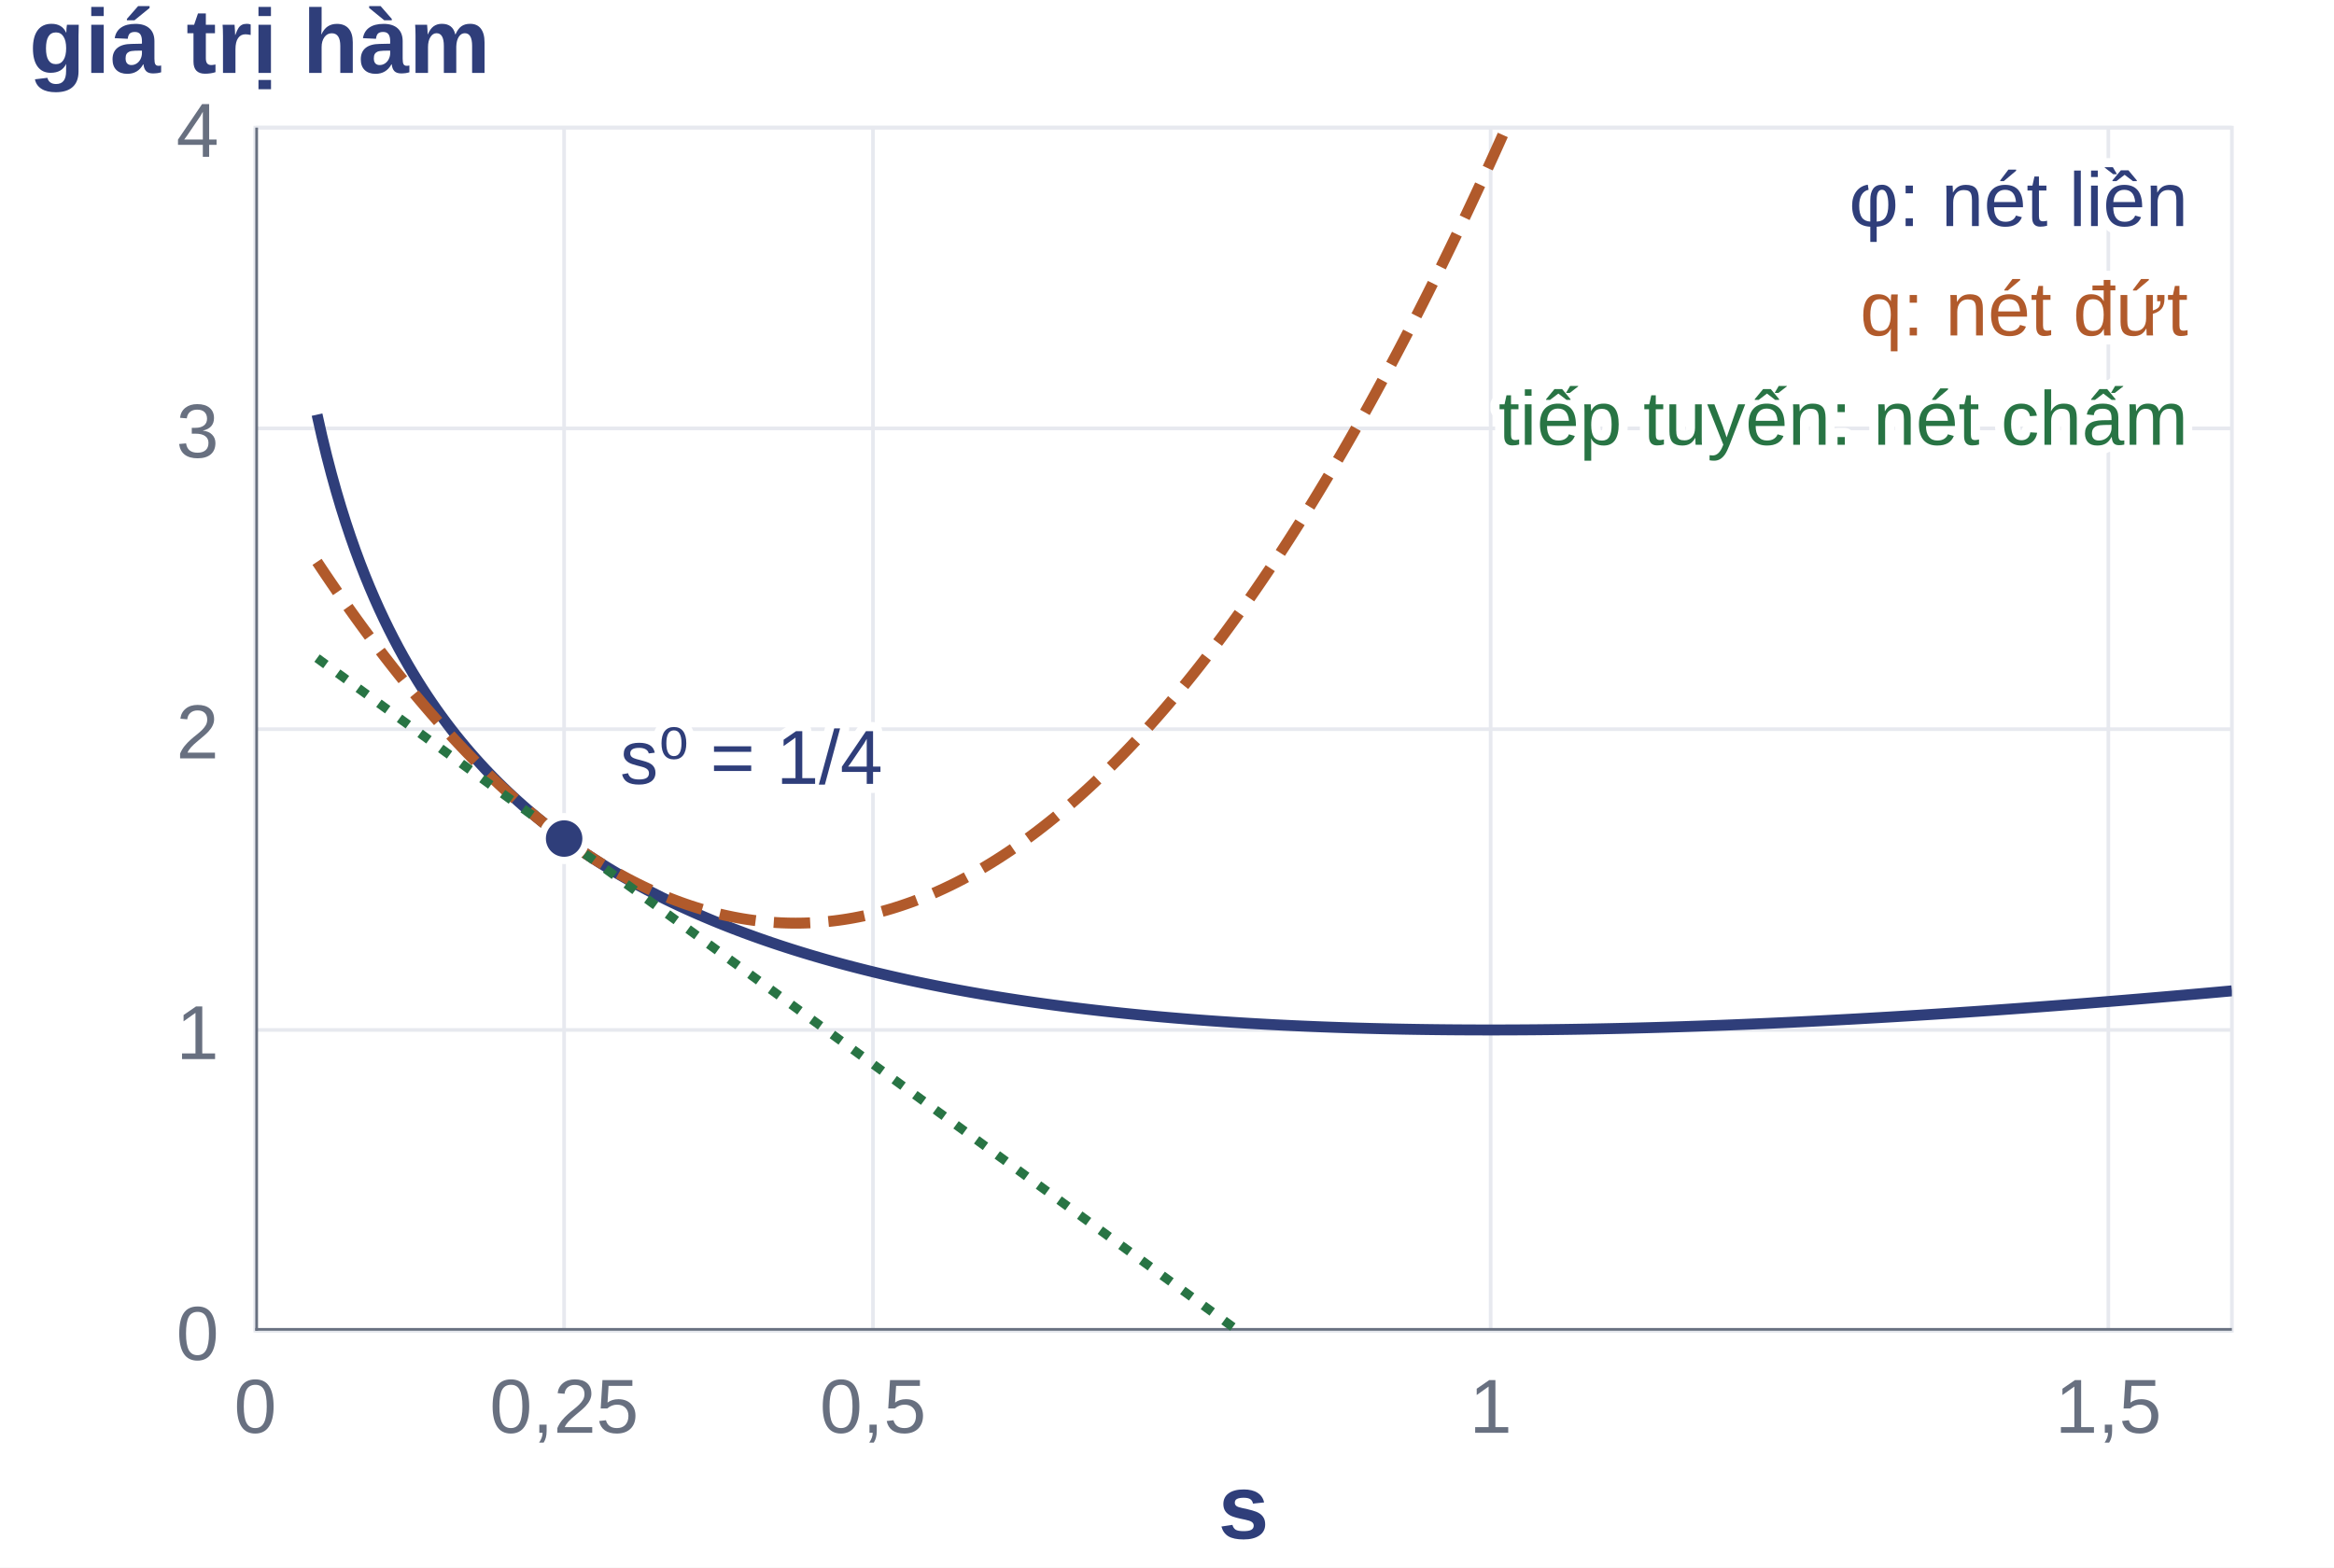
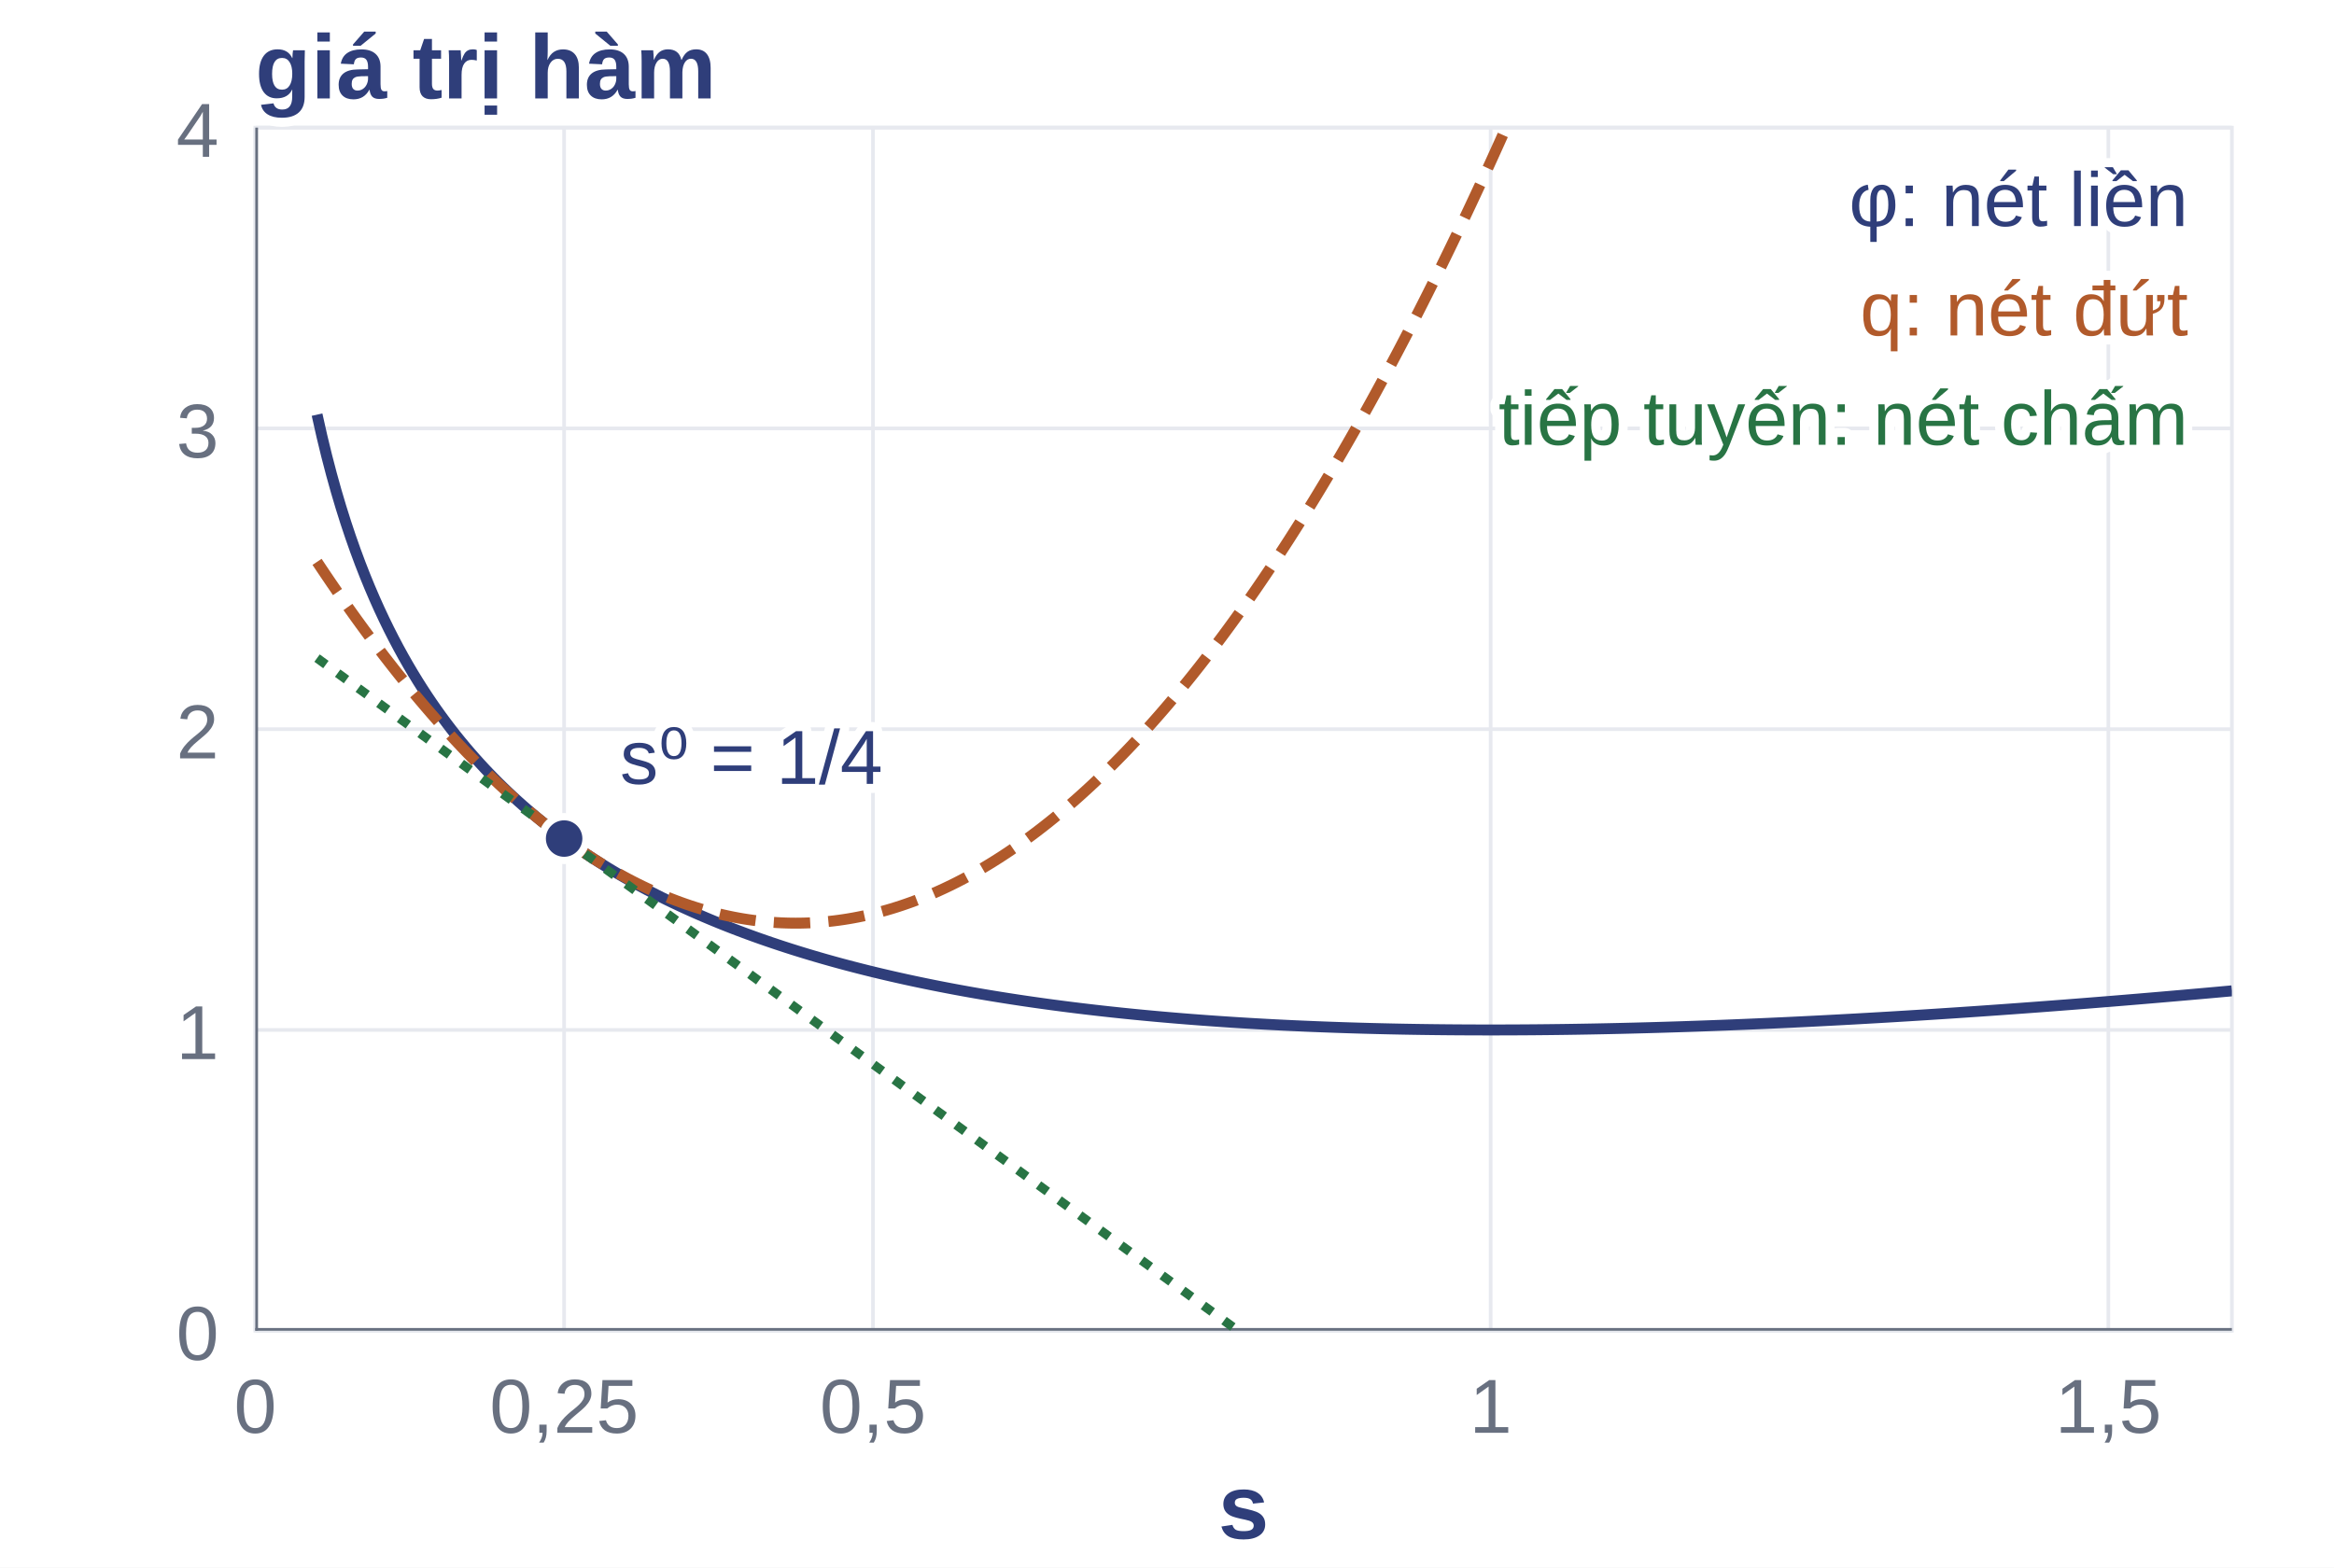
<svg xmlns="http://www.w3.org/2000/svg" viewBox="0 0 640 430" role="img" aria-labelledby="title desc">
  <defs>
    <clipPath id="plot-area">
      <rect x="70" y="35" width="542" height="330" />
    </clipPath>
    <marker id="arrow" viewBox="0 0 10 10" refX="9" refY="5" markerWidth="7" markerHeight="7" orient="auto-start-reverse">
      <path d="M0 0L10 5L0 10Z" fill="context-stroke" />
    </marker>
  </defs>
  <rect width="100%" height="100%" fill="white" />
  <style>text{font-family:Arial,DejaVu Sans,sans-serif;font-size:24px;fill:#263044}.label{font-size:25px;font-weight:600;paint-order:stroke;stroke:#fff;stroke-width:5px;stroke-linejoin:round}.small{font-size:21px;paint-order:stroke;stroke:#fff;stroke-width:5px;stroke-linejoin:round}</style>
  <rect x="70" y="35" width="542" height="330" fill="none" stroke="#e7e9ef" />
  <path d="M70.0,35V365" stroke="#e7e9ef" />
  <text x="70.00" y="393.00" text-anchor="middle" class="small" style="fill:#687080">0</text>
  <path d="M154.688,35V365" stroke="#e7e9ef" />
  <text x="154.69" y="393.00" text-anchor="middle" class="small" style="fill:#687080">0,25</text>
  <path d="M239.375,35V365" stroke="#e7e9ef" />
  <text x="239.38" y="393.00" text-anchor="middle" class="small" style="fill:#687080">0,5</text>
  <path d="M408.75,35V365" stroke="#e7e9ef" />
  <text x="408.75" y="393.00" text-anchor="middle" class="small" style="fill:#687080">1</text>
  <path d="M578.125,35V365" stroke="#e7e9ef" />
  <text x="578.12" y="393.00" text-anchor="middle" class="small" style="fill:#687080">1,5</text>
  <path d="M70,365.0H612" stroke="#e7e9ef" />
  <text x="60.00" y="373.00" text-anchor="end" class="small" style="fill:#687080">0</text>
  <path d="M70,282.5H612" stroke="#e7e9ef" />
  <text x="60.00" y="290.50" text-anchor="end" class="small" style="fill:#687080">1</text>
  <path d="M70,200.0H612" stroke="#e7e9ef" />
  <text x="60.00" y="208.00" text-anchor="end" class="small" style="fill:#687080">2</text>
  <path d="M70,117.5H612" stroke="#e7e9ef" />
  <text x="60.00" y="125.50" text-anchor="end" class="small" style="fill:#687080">3</text>
  <path d="M70,35.0H612" stroke="#e7e9ef" />
  <text x="60.00" y="43.00" text-anchor="end" class="small" style="fill:#687080">4</text>
  <path d="M70.000,365.000 L70.000,35.000" fill="none" stroke="#687080" stroke-width="1.5" clip-path="url(#plot-area)" />
  <path d="M70.000,365.000 L612.000,365.000" fill="none" stroke="#687080" stroke-width="1.5" clip-path="url(#plot-area)" />
  <text x="341.00" y="422.00" text-anchor="middle" class="label" style="fill:#2f3e7a">s</text>
-   <text x="8.00" y="20.00" text-anchor="start" class="label" style="fill:#2f3e7a">giá trị hàm</text>
+   <text x="70.00" y="27.00" text-anchor="start" class="label" style="fill:#2f3e7a">giá trị hàm</text>
  <path d="M86.938,113.727 L88.250,119.565 L89.563,124.976 L90.875,130.014 L92.188,134.726 L93.501,139.148 L94.813,143.312 L96.126,147.245 L97.439,150.970 L98.751,154.505 L100.064,157.869 L101.377,161.075 L102.689,164.136 L104.002,167.065 L105.315,169.870 L106.627,172.561 L107.940,175.146 L109.253,177.633 L110.565,180.027 L111.878,182.334 L113.191,184.561 L114.503,186.711 L115.816,188.790 L117.129,190.801 L118.441,192.747 L119.754,194.634 L121.067,196.462 L122.379,198.236 L123.692,199.959 L125.005,201.632 L126.317,203.258 L127.630,204.839 L128.942,206.377 L130.255,207.875 L131.568,209.333 L132.880,210.754 L134.193,212.139 L135.506,213.489 L136.818,214.806 L138.131,216.091 L139.444,217.346 L140.756,218.571 L142.069,219.768 L143.382,220.937 L144.694,222.080 L146.007,223.198 L147.320,224.291 L148.632,225.360 L149.945,226.406 L151.258,227.430 L152.570,228.433 L153.883,229.414 L155.196,230.375 L156.508,231.317 L157.821,232.240 L159.134,233.144 L160.446,234.031 L161.759,234.900 L163.072,235.752 L164.384,236.588 L165.697,237.407 L167.010,238.212 L168.322,239.001 L169.635,239.775 L170.947,240.535 L172.260,241.282 L173.573,242.014 L174.885,242.733 L176.198,243.440 L177.511,244.134 L178.823,244.815 L180.136,245.485 L181.449,246.142 L182.761,246.789 L184.074,247.424 L185.387,248.048 L186.699,248.662 L188.012,249.265 L189.325,249.858 L190.637,250.441 L191.950,251.014 L193.263,251.577 L194.575,252.132 L195.888,252.677 L197.201,253.213 L198.513,253.740 L199.826,254.259 L201.139,254.769 L202.451,255.271 L203.764,255.765 L205.077,256.251 L206.389,256.729 L207.702,257.200 L209.015,257.663 L210.327,258.118 L211.640,258.567 L212.952,259.008 L214.265,259.443 L215.578,259.870 L216.890,260.291 L218.203,260.705 L219.516,261.113 L220.828,261.515 L222.141,261.910 L223.454,262.299 L224.766,262.682 L226.079,263.059 L227.392,263.430 L228.704,263.796 L230.017,264.156 L231.330,264.510 L232.642,264.859 L233.955,265.202 L235.268,265.540 L236.580,265.873 L237.893,266.201 L239.206,266.524 L240.518,266.842 L241.831,267.155 L243.144,267.463 L244.456,267.766 L245.769,268.065 L247.082,268.359 L248.394,268.649 L249.707,268.934 L251.020,269.215 L252.332,269.491 L253.645,269.763 L254.958,270.031 L256.270,270.295 L257.583,270.555 L258.895,270.810 L260.208,271.062 L261.521,271.310 L262.833,271.553 L264.146,271.793 L265.459,272.030 L266.771,272.262 L268.084,272.491 L269.397,272.716 L270.709,272.938 L272.022,273.156 L273.335,273.371 L274.647,273.582 L275.960,273.790 L277.273,273.994 L278.585,274.195 L279.898,274.393 L281.211,274.588 L282.523,274.779 L283.836,274.967 L285.149,275.153 L286.461,275.335 L287.774,275.514 L289.087,275.690 L290.399,275.863 L291.712,276.033 L293.025,276.201 L294.337,276.365 L295.650,276.527 L296.962,276.686 L298.275,276.842 L299.588,276.995 L300.900,277.146 L302.213,277.294 L303.526,277.439 L304.838,277.582 L306.151,277.722 L307.464,277.860 L308.776,277.995 L310.089,278.127 L311.402,278.257 L312.714,278.385 L314.027,278.510 L315.340,278.633 L316.652,278.754 L317.965,278.872 L319.278,278.988 L320.590,279.102 L321.903,279.213 L323.216,279.322 L324.528,279.429 L325.841,279.534 L327.154,279.636 L328.466,279.736 L329.779,279.835 L331.092,279.931 L332.404,280.025 L333.717,280.117 L335.030,280.207 L336.342,280.295 L337.655,280.381 L338.968,280.465 L340.280,280.547 L341.593,280.627 L342.905,280.705 L344.218,280.781 L345.531,280.855 L346.843,280.928 L348.156,280.998 L349.469,281.067 L350.781,281.134 L352.094,281.199 L353.407,281.262 L354.719,281.324 L356.032,281.383 L357.345,281.442 L358.657,281.498 L359.970,281.552 L361.283,281.605 L362.595,281.657 L363.908,281.706 L365.221,281.754 L366.533,281.801 L367.846,281.845 L369.159,281.888 L370.471,281.930 L371.784,281.970 L373.097,282.008 L374.409,282.045 L375.722,282.080 L377.035,282.114 L378.347,282.146 L379.660,282.177 L380.972,282.206 L382.285,282.234 L383.598,282.261 L384.910,282.286 L386.223,282.309 L387.536,282.331 L388.848,282.352 L390.161,282.371 L391.474,282.389 L392.786,282.405 L394.099,282.421 L395.412,282.434 L396.724,282.447 L398.037,282.458 L399.350,282.468 L400.662,282.476 L401.975,282.483 L403.288,282.489 L404.600,282.494 L405.913,282.497 L407.226,282.499 L408.538,282.500 L409.851,282.500 L411.164,282.498 L412.476,282.495 L413.789,282.491 L415.102,282.486 L416.414,282.479 L417.727,282.472 L419.040,282.463 L420.352,282.453 L421.665,282.442 L422.978,282.429 L424.290,282.416 L425.603,282.401 L426.915,282.385 L428.228,282.369 L429.541,282.351 L430.853,282.332 L432.166,282.312 L433.479,282.290 L434.791,282.268 L436.104,282.245 L437.417,282.220 L438.729,282.195 L440.042,282.168 L441.355,282.141 L442.667,282.112 L443.980,282.083 L445.293,282.052 L446.605,282.020 L447.918,281.988 L449.231,281.954 L450.543,281.919 L451.856,281.884 L453.169,281.847 L454.481,281.810 L455.794,281.771 L457.107,281.732 L458.419,281.691 L459.732,281.650 L461.045,281.608 L462.357,281.564 L463.670,281.520 L464.983,281.475 L466.295,281.429 L467.608,281.382 L468.920,281.335 L470.233,281.286 L471.546,281.236 L472.858,281.186 L474.171,281.135 L475.484,281.083 L476.796,281.029 L478.109,280.976 L479.422,280.921 L480.734,280.865 L482.047,280.809 L483.360,280.751 L484.672,280.693 L485.985,280.634 L487.298,280.575 L488.610,280.514 L489.923,280.453 L491.236,280.390 L492.548,280.327 L493.861,280.264 L495.174,280.199 L496.486,280.134 L497.799,280.068 L499.112,280.001 L500.424,279.933 L501.737,279.864 L503.050,279.795 L504.362,279.725 L505.675,279.654 L506.988,279.583 L508.300,279.511 L509.613,279.438 L510.925,279.364 L512.238,279.290 L513.551,279.214 L514.863,279.139 L516.176,279.062 L517.489,278.985 L518.801,278.907 L520.114,278.828 L521.427,278.748 L522.739,278.668 L524.052,278.587 L525.365,278.506 L526.677,278.424 L527.990,278.341 L529.303,278.257 L530.615,278.173 L531.928,278.088 L533.241,278.002 L534.553,277.916 L535.866,277.829 L537.179,277.742 L538.491,277.654 L539.804,277.565 L541.117,277.475 L542.429,277.385 L543.742,277.294 L545.055,277.203 L546.367,277.111 L547.680,277.018 L548.993,276.925 L550.305,276.831 L551.618,276.736 L552.930,276.641 L554.243,276.546 L555.556,276.449 L556.868,276.352 L558.181,276.255 L559.494,276.157 L560.806,276.058 L562.119,275.958 L563.432,275.859 L564.744,275.758 L566.057,275.657 L567.370,275.555 L568.682,275.453 L569.995,275.350 L571.308,275.247 L572.620,275.143 L573.933,275.038 L575.246,274.933 L576.558,274.828 L577.871,274.721 L579.184,274.615 L580.496,274.507 L581.809,274.400 L583.122,274.291 L584.434,274.182 L585.747,274.073 L587.060,273.963 L588.372,273.852 L589.685,273.741 L590.998,273.630 L592.310,273.518 L593.623,273.405 L594.935,273.292 L596.248,273.178 L597.561,273.064 L598.873,272.950 L600.186,272.834 L601.499,272.719 L602.811,272.602 L604.124,272.486 L605.437,272.369 L606.749,272.251 L608.062,272.133 L609.375,272.014 L610.687,271.895 L612.000,271.775" fill="none" stroke="#2f3e7a" stroke-width="3" clip-path="url(#plot-area)" />
  <path d="M86.938,154.106 L88.250,156.078 L89.563,158.030 L90.875,159.963 L92.188,161.875 L93.501,163.768 L94.813,165.641 L96.126,167.495 L97.439,169.328 L98.751,171.142 L100.064,172.935 L101.377,174.709 L102.689,176.463 L104.002,178.198 L105.315,179.912 L106.627,181.607 L107.940,183.282 L109.253,184.937 L110.565,186.572 L111.878,188.187 L113.191,189.783 L114.503,191.359 L115.816,192.914 L117.129,194.451 L118.441,195.967 L119.754,197.463 L121.067,198.940 L122.379,200.397 L123.692,201.834 L125.005,203.251 L126.317,204.648 L127.630,206.026 L128.942,207.384 L130.255,208.721 L131.568,210.040 L132.880,211.338 L134.193,212.616 L135.506,213.875 L136.818,215.114 L138.131,216.333 L139.444,217.532 L140.756,218.711 L142.069,219.871 L143.382,221.010 L144.694,222.130 L146.007,223.230 L147.320,224.310 L148.632,225.371 L149.945,226.411 L151.258,227.432 L152.570,228.433 L153.883,229.414 L155.196,230.375 L156.508,231.317 L157.821,232.239 L159.134,233.140 L160.446,234.022 L161.759,234.885 L163.072,235.727 L164.384,236.550 L165.697,237.352 L167.010,238.135 L168.322,238.898 L169.635,239.642 L170.947,240.365 L172.260,241.069 L173.573,241.753 L174.885,242.417 L176.198,243.061 L177.511,243.685 L178.823,244.290 L180.136,244.874 L181.449,245.439 L182.761,245.984 L184.074,246.509 L185.387,247.015 L186.699,247.501 L188.012,247.966 L189.325,248.412 L190.637,248.838 L191.950,249.245 L193.263,249.631 L194.575,249.998 L195.888,250.345 L197.201,250.672 L198.513,250.979 L199.826,251.266 L201.139,251.534 L202.451,251.782 L203.764,252.010 L205.077,252.218 L206.389,252.406 L207.702,252.575 L209.015,252.723 L210.327,252.852 L211.640,252.961 L212.952,253.050 L214.265,253.120 L215.578,253.169 L216.890,253.199 L218.203,253.209 L219.516,253.199 L220.828,253.169 L222.141,253.120 L223.454,253.050 L224.766,252.961 L226.079,252.852 L227.392,252.723 L228.704,252.575 L230.017,252.406 L231.330,252.218 L232.642,252.010 L233.955,251.782 L235.268,251.534 L236.580,251.266 L237.893,250.979 L239.206,250.672 L240.518,250.345 L241.831,249.998 L243.144,249.631 L244.456,249.245 L245.769,248.838 L247.082,248.412 L248.394,247.966 L249.707,247.501 L251.020,247.015 L252.332,246.509 L253.645,245.984 L254.958,245.439 L256.270,244.874 L257.583,244.290 L258.895,243.685 L260.208,243.061 L261.521,242.417 L262.833,241.753 L264.146,241.069 L265.459,240.365 L266.771,239.642 L268.084,238.898 L269.397,238.135 L270.709,237.352 L272.022,236.550 L273.335,235.727 L274.647,234.885 L275.960,234.022 L277.273,233.140 L278.585,232.239 L279.898,231.317 L281.211,230.375 L282.523,229.414 L283.836,228.433 L285.149,227.432 L286.461,226.411 L287.774,225.371 L289.087,224.310 L290.399,223.230 L291.712,222.130 L293.025,221.010 L294.337,219.871 L295.650,218.711 L296.962,217.532 L298.275,216.333 L299.588,215.114 L300.900,213.875 L302.213,212.616 L303.526,211.338 L304.838,210.040 L306.151,208.721 L307.464,207.384 L308.776,206.026 L310.089,204.648 L311.402,203.251 L312.714,201.834 L314.027,200.397 L315.340,198.940 L316.652,197.463 L317.965,195.967 L319.278,194.451 L320.590,192.914 L321.903,191.359 L323.216,189.783 L324.528,188.187 L325.841,186.572 L327.154,184.937 L328.466,183.282 L329.779,181.607 L331.092,179.912 L332.404,178.198 L333.717,176.463 L335.030,174.709 L336.342,172.935 L337.655,171.142 L338.968,169.328 L340.280,167.495 L341.593,165.641 L342.905,163.768 L344.218,161.875 L345.531,159.963 L346.843,158.030 L348.156,156.078 L349.469,154.106 L350.781,152.114 L352.094,150.102 L353.407,148.070 L354.719,146.019 L356.032,143.948 L357.345,141.857 L358.657,139.746 L359.970,137.615 L361.283,135.464 L362.595,133.294 L363.908,131.104 L365.221,128.894 L366.533,126.664 L367.846,124.414 L369.159,122.145 L370.471,119.856 L371.784,117.547 L373.097,115.218 L374.409,112.869 L375.722,110.500 L377.035,108.112 L378.347,105.704 L379.660,103.276 L380.972,100.828 L382.285,98.360 L383.598,95.873 L384.910,93.365 L386.223,90.838 L387.536,88.291 L388.848,85.725 L390.161,83.138 L391.474,80.532 L392.786,77.905 L394.099,75.259 L395.412,72.593 L396.724,69.908 L398.037,67.202 L399.350,64.477 L400.662,61.732 L401.975,58.967 L403.288,56.182 L404.600,53.377 L405.913,50.553 L407.226,47.709 L408.538,44.845 L409.851,41.961 L411.164,39.057 L412.476,36.133 L413.789,33.190 L415.102,30.227 L416.414,27.244 L417.727,24.241 L419.040,21.218 L420.352,18.176 L421.665,15.114 L422.978,12.031 L424.290,8.930 L425.603,5.808 L426.915,2.666 L428.228,-0.495 L429.541,-3.676 L430.853,-6.877 L432.166,-10.098 L433.479,-13.339 L434.791,-16.599 L436.104,-19.880 L437.417,-23.180 L438.729,-26.500 L440.042,-29.840 L441.355,-33.199 L442.667,-36.579 L443.980,-39.978 L445.293,-43.397 L446.605,-46.836 L447.918,-50.294 L449.231,-53.773 L450.543,-57.271 L451.856,-60.790 L453.169,-64.327 L454.481,-67.885 L455.794,-71.463 L457.107,-75.060 L458.419,-78.678 L459.732,-82.315 L461.045,-85.972 L462.357,-89.648 L463.670,-93.345 L464.983,-97.061 L466.295,-100.797 L467.608,-104.553 L468.920,-108.329 L470.233,-112.125 L471.546,-115.940 L472.858,-119.776 L474.171,-123.631 L475.484,-127.506 L476.796,-131.400 L478.109,-135.315 L479.422,-139.249 L480.734,-143.204 L482.047,-147.178 L483.360,-151.172 L484.672,-155.185 L485.985,-159.219 L487.298,-163.272 L488.610,-167.345 L489.923,-171.438 L491.236,-175.551 L492.548,-179.684 L493.861,-183.836 L495.174,-188.008 L496.486,-192.200 L497.799,-196.412 L499.112,-200.644 L500.424,-204.895 L501.737,-209.167 L503.050,-213.458 L504.362,-217.769 L505.675,-222.100 L506.988,-226.450 L508.300,-230.821 L509.613,-235.211 L510.925,-239.621 L512.238,-244.051 L513.551,-248.501 L514.863,-252.970 L516.176,-257.460 L517.489,-261.969 L518.801,-266.498 L520.114,-271.047 L521.427,-275.615 L522.739,-280.204 L524.052,-284.812 L525.365,-289.440 L526.677,-294.088 L527.990,-298.756 L529.303,-303.444 L530.615,-308.151 L531.928,-312.878 L533.241,-317.625 L534.553,-322.392 L535.866,-327.179 L537.179,-331.985 L538.491,-336.812 L539.804,-341.658 L541.117,-346.524 L542.429,-351.409 L543.742,-356.315 L545.055,-361.240 L546.367,-366.186 L547.680,-371.151 L548.993,-376.136 L550.305,-381.140 L551.618,-386.165 L552.930,-391.209 L554.243,-396.273 L555.556,-401.357 L556.868,-406.461 L558.181,-411.585 L559.494,-416.728 L560.806,-421.892 L562.119,-427.075 L563.432,-432.278 L564.744,-437.500 L566.057,-442.743 L567.370,-448.005 L568.682,-453.287 L569.995,-458.589 L571.308,-463.911 L572.620,-469.253 L573.933,-474.614 L575.246,-479.996 L576.558,-485.397 L577.871,-490.818 L579.184,-496.259 L580.496,-501.719 L581.809,-507.200 L583.122,-512.700 L584.434,-518.220 L585.747,-523.760 L587.060,-529.319 L588.372,-534.899 L589.685,-540.498 L590.998,-546.117 L592.310,-551.756 L593.623,-557.415 L594.935,-563.094 L596.248,-568.792 L597.561,-574.510 L598.873,-580.248 L600.186,-586.006 L601.499,-591.784 L602.811,-597.582 L604.124,-603.399 L605.437,-609.236 L606.749,-615.093 L608.062,-620.970 L609.375,-626.867 L610.687,-632.783 L612.000,-638.719" fill="none" stroke="#b15a2b" stroke-width="3" stroke-dasharray="10 5" clip-path="url(#plot-area)" />
  <path d="M86.938,180.506 L88.250,181.465 L89.563,182.424 L90.875,183.383 L92.188,184.342 L93.501,185.301 L94.813,186.260 L96.126,187.219 L97.439,188.178 L98.751,189.137 L100.064,190.096 L101.377,191.055 L102.689,192.014 L104.002,192.974 L105.315,193.933 L106.627,194.892 L107.940,195.851 L109.253,196.810 L110.565,197.769 L111.878,198.728 L113.191,199.687 L114.503,200.646 L115.816,201.605 L117.129,202.564 L118.441,203.523 L119.754,204.482 L121.067,205.441 L122.379,206.400 L123.692,207.359 L125.005,208.319 L126.317,209.278 L127.630,210.237 L128.942,211.196 L130.255,212.155 L131.568,213.114 L132.880,214.073 L134.193,215.032 L135.506,215.991 L136.818,216.950 L138.131,217.909 L139.444,218.868 L140.756,219.827 L142.069,220.786 L143.382,221.745 L144.694,222.704 L146.007,223.664 L147.320,224.623 L148.632,225.582 L149.945,226.541 L151.258,227.500 L152.570,228.459 L153.883,229.418 L155.196,230.377 L156.508,231.336 L157.821,232.295 L159.134,233.254 L160.446,234.213 L161.759,235.172 L163.072,236.131 L164.384,237.090 L165.697,238.049 L167.010,239.009 L168.322,239.968 L169.635,240.927 L170.947,241.886 L172.260,242.845 L173.573,243.804 L174.885,244.763 L176.198,245.722 L177.511,246.681 L178.823,247.640 L180.136,248.599 L181.449,249.558 L182.761,250.517 L184.074,251.476 L185.387,252.435 L186.699,253.394 L188.012,254.354 L189.325,255.313 L190.637,256.272 L191.950,257.231 L193.263,258.190 L194.575,259.149 L195.888,260.108 L197.201,261.067 L198.513,262.026 L199.826,262.985 L201.139,263.944 L202.451,264.903 L203.764,265.862 L205.077,266.821 L206.389,267.780 L207.702,268.739 L209.015,269.699 L210.327,270.658 L211.640,271.617 L212.952,272.576 L214.265,273.535 L215.578,274.494 L216.890,275.453 L218.203,276.412 L219.516,277.371 L220.828,278.330 L222.141,279.289 L223.454,280.248 L224.766,281.207 L226.079,282.166 L227.392,283.125 L228.704,284.084 L230.017,285.044 L231.330,286.003 L232.642,286.962 L233.955,287.921 L235.268,288.880 L236.580,289.839 L237.893,290.798 L239.206,291.757 L240.518,292.716 L241.831,293.675 L243.144,294.634 L244.456,295.593 L245.769,296.552 L247.082,297.511 L248.394,298.470 L249.707,299.429 L251.020,300.389 L252.332,301.348 L253.645,302.307 L254.958,303.266 L256.270,304.225 L257.583,305.184 L258.895,306.143 L260.208,307.102 L261.521,308.061 L262.833,309.020 L264.146,309.979 L265.459,310.938 L266.771,311.897 L268.084,312.856 L269.397,313.815 L270.709,314.774 L272.022,315.734 L273.335,316.693 L274.647,317.652 L275.960,318.611 L277.273,319.570 L278.585,320.529 L279.898,321.488 L281.211,322.447 L282.523,323.406 L283.836,324.365 L285.149,325.324 L286.461,326.283 L287.774,327.242 L289.087,328.201 L290.399,329.160 L291.712,330.119 L293.025,331.079 L294.337,332.038 L295.650,332.997 L296.962,333.956 L298.275,334.915 L299.588,335.874 L300.900,336.833 L302.213,337.792 L303.526,338.751 L304.838,339.710 L306.151,340.669 L307.464,341.628 L308.776,342.587 L310.089,343.546 L311.402,344.505 L312.714,345.464 L314.027,346.424 L315.340,347.383 L316.652,348.342 L317.965,349.301 L319.278,350.260 L320.590,351.219 L321.903,352.178 L323.216,353.137 L324.528,354.096 L325.841,355.055 L327.154,356.014 L328.466,356.973 L329.779,357.932 L331.092,358.891 L332.404,359.850 L333.717,360.809 L335.030,361.769 L336.342,362.728 L337.655,363.687 L338.968,364.646 L340.280,365.605 L341.593,366.564 L342.905,367.523 L344.218,368.482 L345.531,369.441 L346.843,370.400 L348.156,371.359 L349.469,372.318 L350.781,373.277 L352.094,374.236 L353.407,375.195 L354.719,376.154 L356.032,377.114 L357.345,378.073 L358.657,379.032 L359.970,379.991 L361.283,380.950 L362.595,381.909 L363.908,382.868 L365.221,383.827 L366.533,384.786 L367.846,385.745 L369.159,386.704 L370.471,387.663 L371.784,388.622 L373.097,389.581 L374.409,390.540 L375.722,391.499 L377.035,392.459 L378.347,393.418 L379.660,394.377 L380.972,395.336 L382.285,396.295 L383.598,397.254 L384.910,398.213 L386.223,399.172 L387.536,400.131 L388.848,401.090 L390.161,402.049 L391.474,403.008 L392.786,403.967 L394.099,404.926 L395.412,405.885 L396.724,406.844 L398.037,407.804 L399.350,408.763 L400.662,409.722 L401.975,410.681 L403.288,411.640 L404.600,412.599 L405.913,413.558 L407.226,414.517 L408.538,415.476 L409.851,416.435 L411.164,417.394 L412.476,418.353 L413.789,419.312 L415.102,420.271 L416.414,421.230 L417.727,422.189 L419.040,423.149 L420.352,424.108 L421.665,425.067 L422.978,426.026 L424.290,426.985 L425.603,427.944 L426.915,428.903 L428.228,429.862 L429.541,430.821 L430.853,431.780 L432.166,432.739 L433.479,433.698 L434.791,434.657 L436.104,435.616 L437.417,436.575 L438.729,437.534 L440.042,438.494 L441.355,439.453 L442.667,440.412 L443.980,441.371 L445.293,442.330 L446.605,443.289 L447.918,444.248 L449.231,445.207 L450.543,446.166 L451.856,447.125 L453.169,448.084 L454.481,449.043 L455.794,450.002 L457.107,450.961 L458.419,451.920 L459.732,452.879 L461.045,453.839 L462.357,454.798 L463.670,455.757 L464.983,456.716 L466.295,457.675 L467.608,458.634 L468.920,459.593 L470.233,460.552 L471.546,461.511 L472.858,462.470 L474.171,463.429 L475.484,464.388 L476.796,465.347 L478.109,466.306 L479.422,467.265 L480.734,468.224 L482.047,469.184 L483.360,470.143 L484.672,471.102 L485.985,472.061 L487.298,473.020 L488.610,473.979 L489.923,474.938 L491.236,475.897 L492.548,476.856 L493.861,477.815 L495.174,478.774 L496.486,479.733 L497.799,480.692 L499.112,481.651 L500.424,482.610 L501.737,483.569 L503.050,484.529 L504.362,485.488 L505.675,486.447 L506.988,487.406 L508.300,488.365 L509.613,489.324 L510.925,490.283 L512.238,491.242 L513.551,492.201 L514.863,493.160 L516.176,494.119 L517.489,495.078 L518.801,496.037 L520.114,496.996 L521.427,497.955 L522.739,498.914 L524.052,499.874 L525.365,500.833 L526.677,501.792 L527.990,502.751 L529.303,503.710 L530.615,504.669 L531.928,505.628 L533.241,506.587 L534.553,507.546 L535.866,508.505 L537.179,509.464 L538.491,510.423 L539.804,511.382 L541.117,512.341 L542.429,513.300 L543.742,514.259 L545.055,515.219 L546.367,516.178 L547.680,517.137 L548.993,518.096 L550.305,519.055 L551.618,520.014 L552.930,520.973 L554.243,521.932 L555.556,522.891 L556.868,523.850 L558.181,524.809 L559.494,525.768 L560.806,526.727 L562.119,527.686 L563.432,528.645 L564.744,529.604 L566.057,530.564 L567.370,531.523 L568.682,532.482 L569.995,533.441 L571.308,534.400 L572.620,535.359 L573.933,536.318 L575.246,537.277 L576.558,538.236 L577.871,539.195 L579.184,540.154 L580.496,541.113 L581.809,542.072 L583.122,543.031 L584.434,543.990 L585.747,544.949 L587.060,545.909 L588.372,546.868 L589.685,547.827 L590.998,548.786 L592.310,549.745 L593.623,550.704 L594.935,551.663 L596.248,552.622 L597.561,553.581 L598.873,554.540 L600.186,555.499 L601.499,556.458 L602.811,557.417 L604.124,558.376 L605.437,559.335 L606.749,560.294 L608.062,561.254 L609.375,562.213 L610.687,563.172 L612.000,564.131" fill="none" stroke="#287444" stroke-width="2.5" stroke-dasharray="3 4" clip-path="url(#plot-area)" />
  <text x="600.00" y="62.00" text-anchor="end" class="small" style="fill:#2f3e7a">φ: nét liền</text>
  <text x="600.00" y="92.00" text-anchor="end" class="small" style="fill:#b15a2b">q: nét đứt</text>
  <text x="600.00" y="122.00" text-anchor="end" class="small" style="fill:#287444">tiếp tuyến: nét chấm</text>
  <circle cx="154.688" cy="230.006" r="6" fill="#2f3e7a" stroke="white" stroke-width="2" />
  <text x="170.00" y="215.00" text-anchor="start" class="small" style="fill:#2f3e7a">s⁰ = 1/4</text>
</svg>
